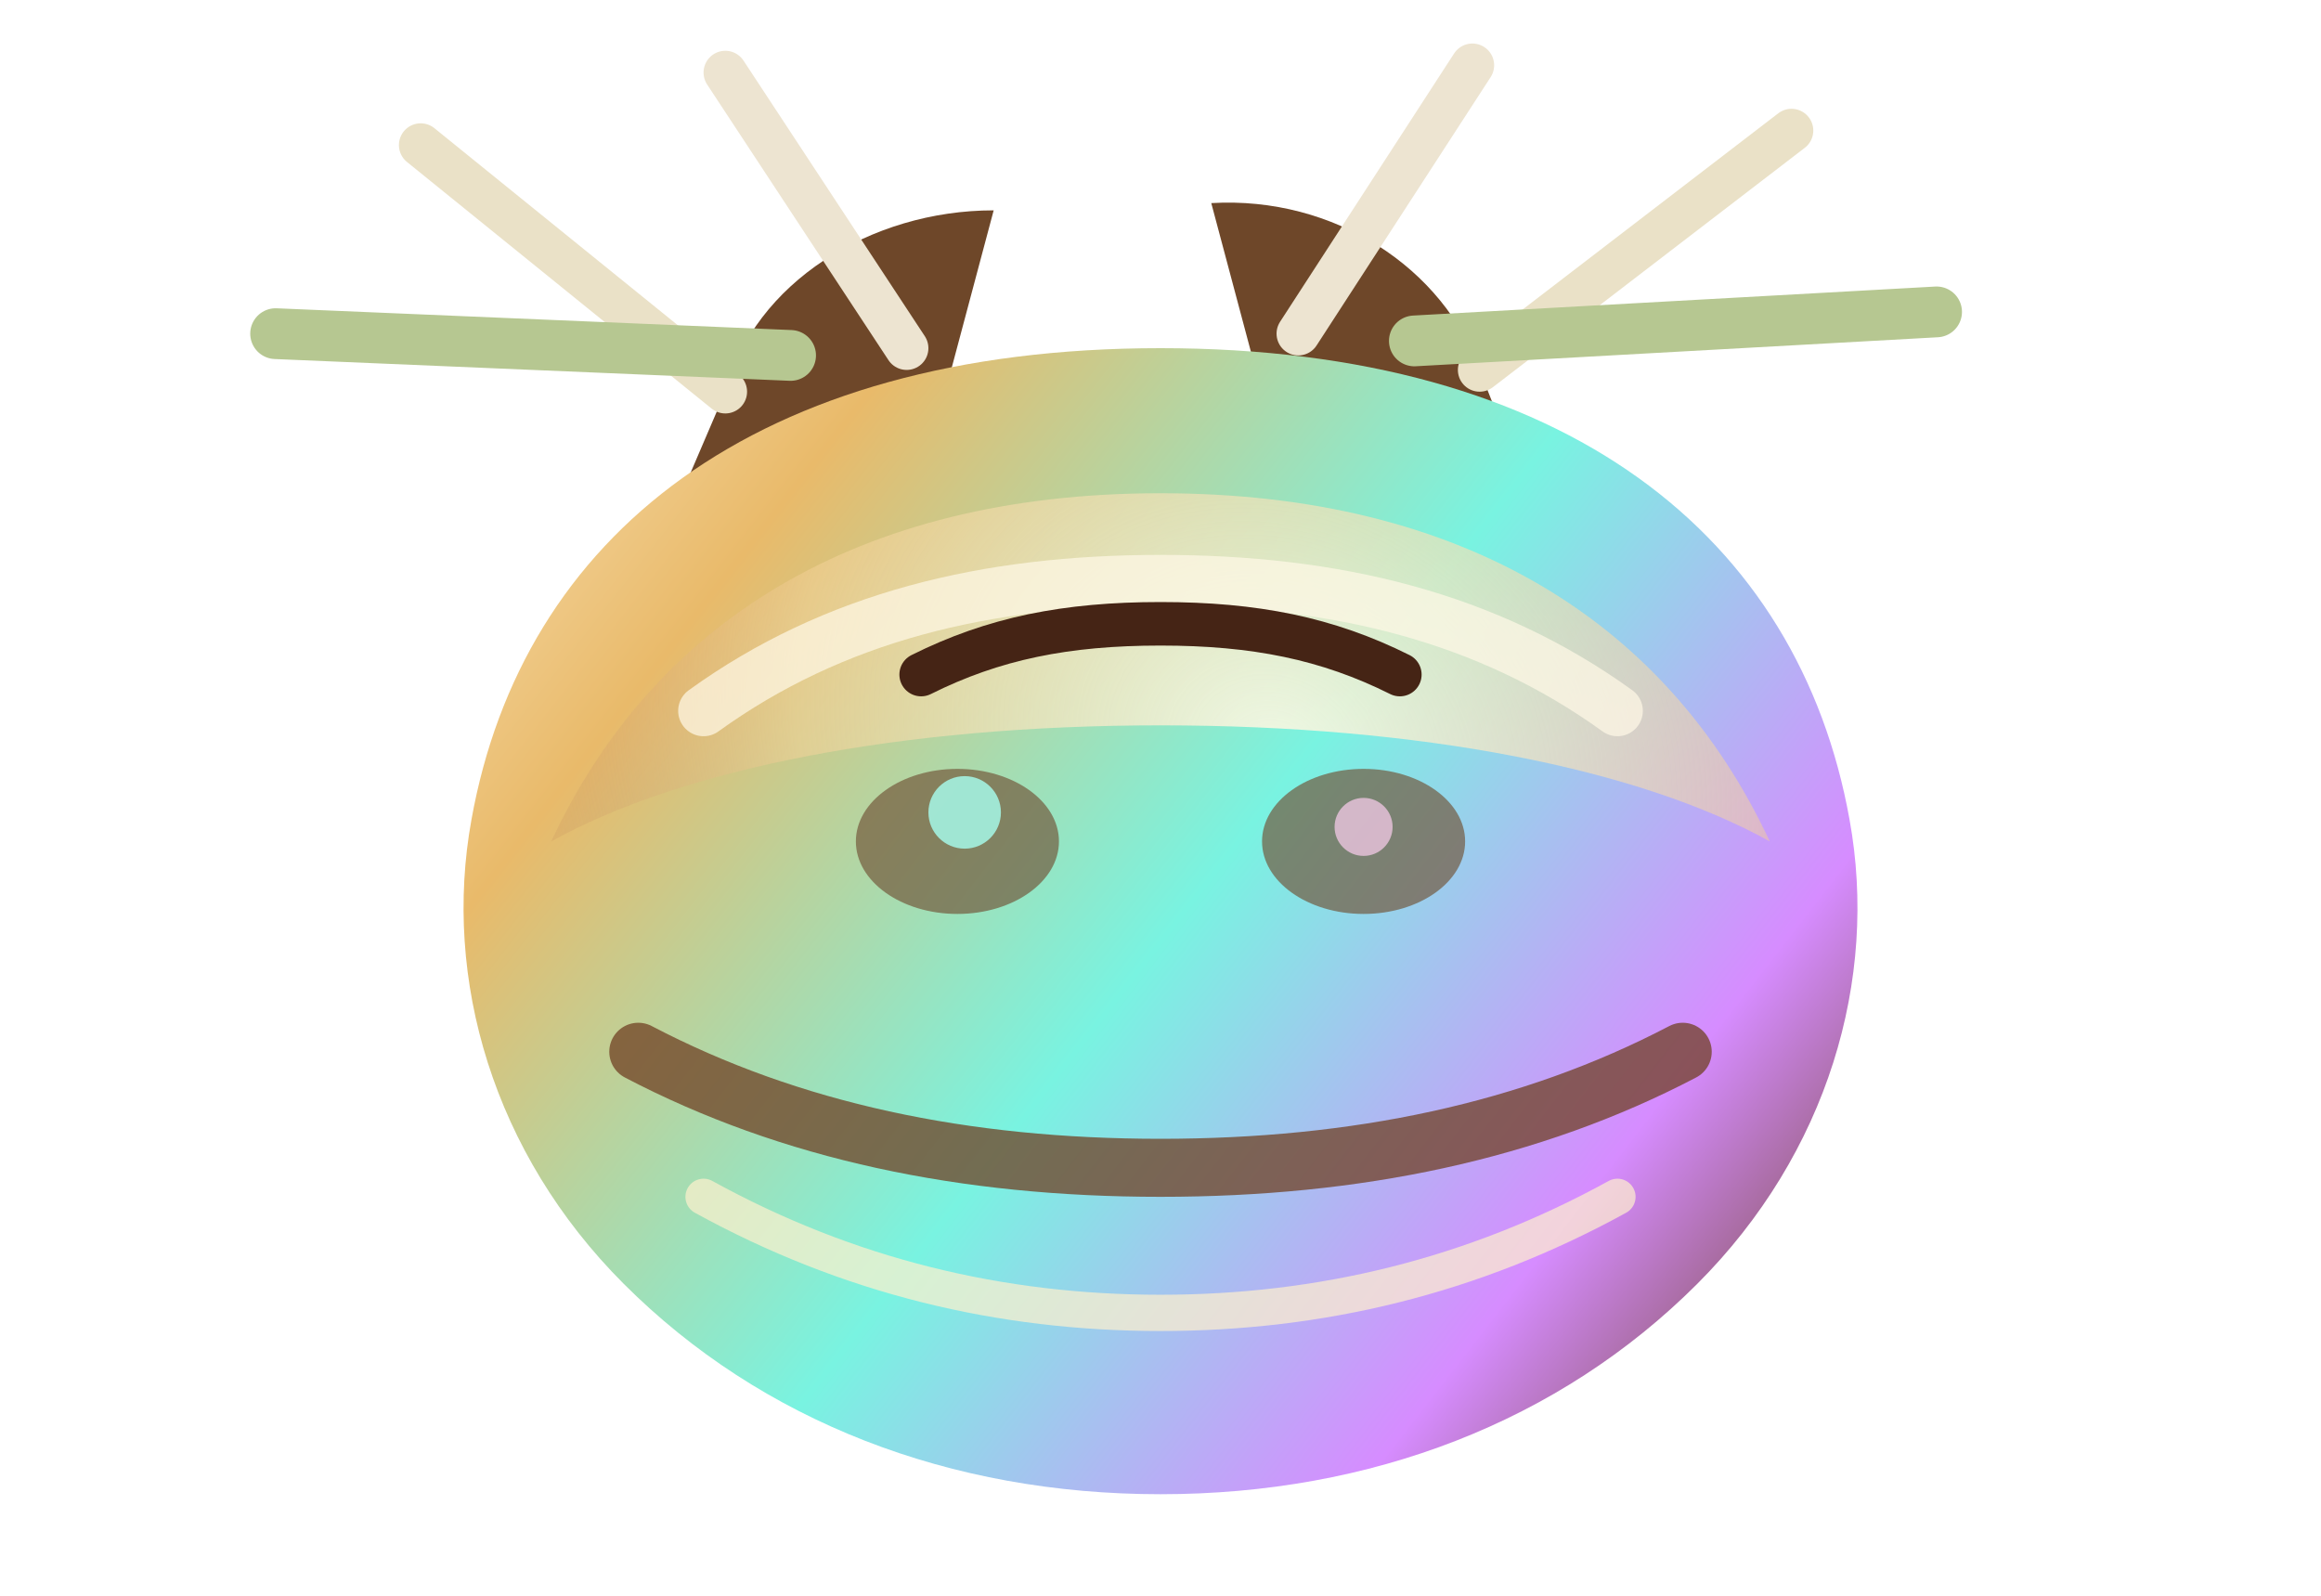
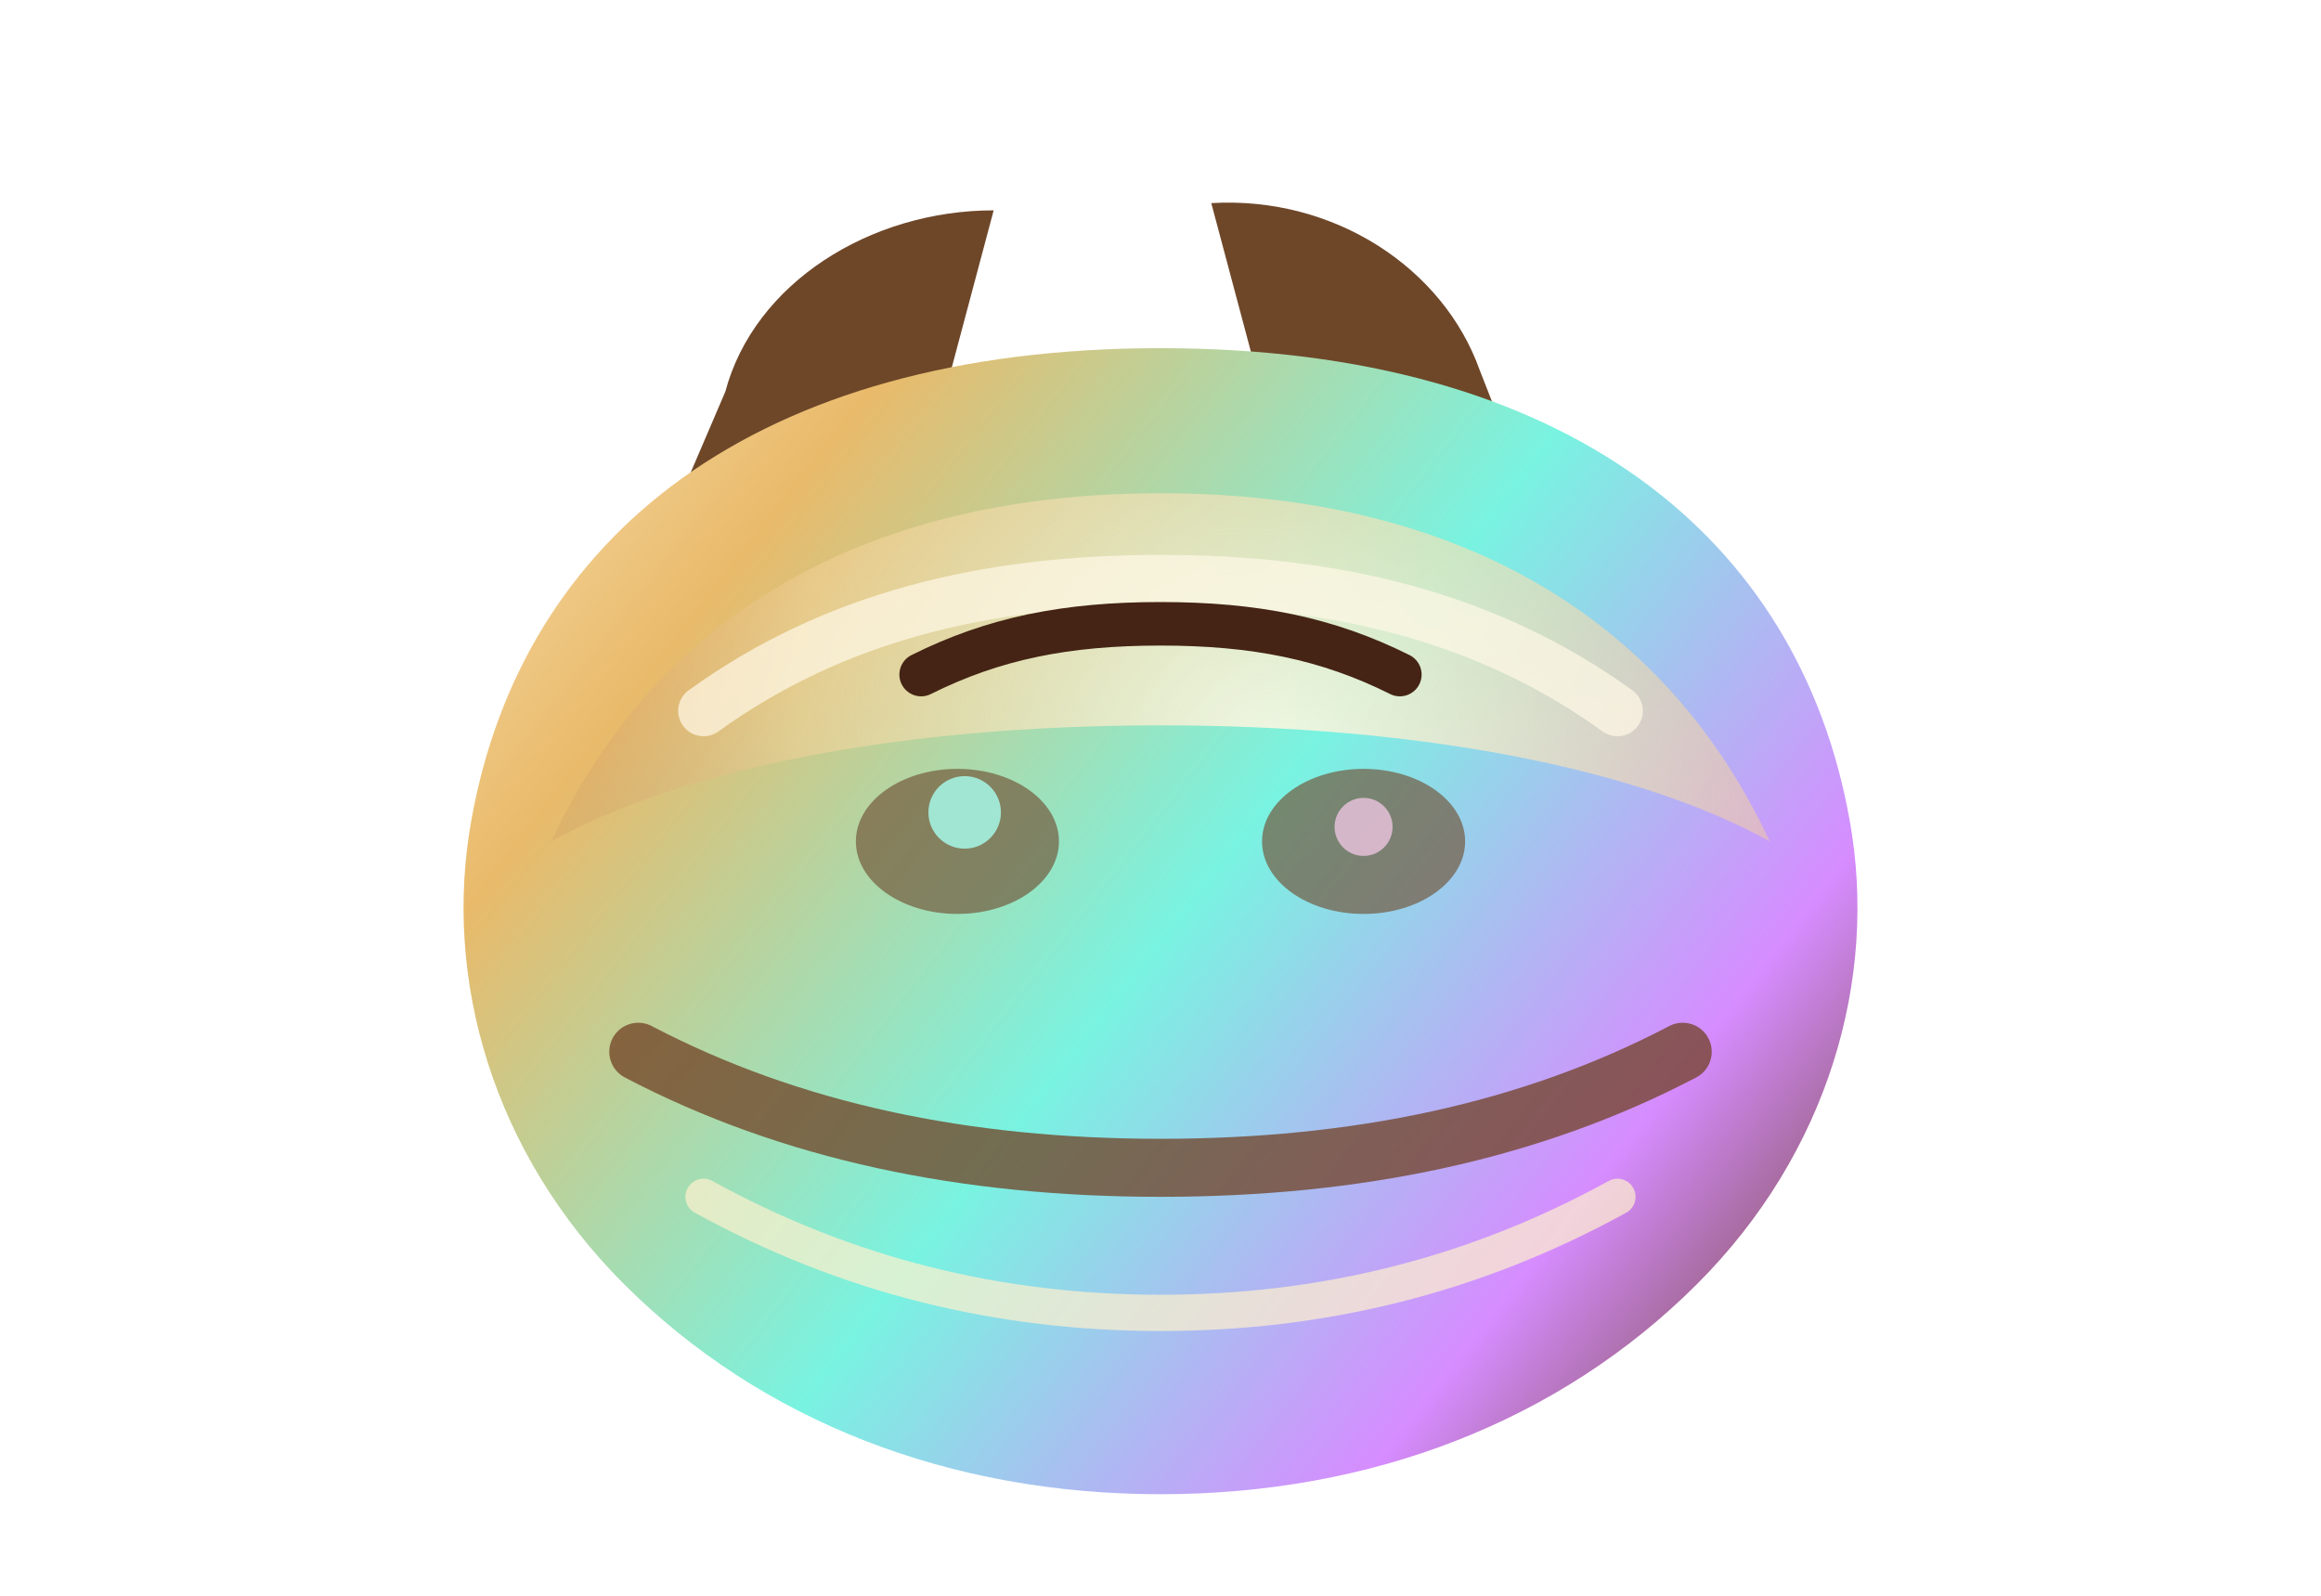
<svg xmlns="http://www.w3.org/2000/svg" width="320" height="220" viewBox="0 0 320 220" fill="none">
  <defs>
    <linearGradient id="headShell" x1="48" y1="36" x2="254" y2="196" gradientUnits="userSpaceOnUse">
      <stop stop-color="#FFF1D5" />
      <stop offset="0.26" stop-color="#E9BA6A" />
      <stop offset="0.56" stop-color="#79F3E1" />
      <stop offset="0.82" stop-color="#D68CFF" />
      <stop offset="1" stop-color="#6C4124" />
    </linearGradient>
    <radialGradient id="headGlow" cx="0" cy="0" r="1" gradientUnits="userSpaceOnUse" gradientTransform="translate(176 104) rotate(115) scale(112 132)">
      <stop stop-color="#FFF9E6" stop-opacity="0.88" />
      <stop offset="0.52" stop-color="#F6D39A" stop-opacity="0.5" />
      <stop offset="1" stop-color="#9D5A31" stop-opacity="0" />
    </radialGradient>
  </defs>
  <path d="M167 28C184 27 199 37 204 51L213 74L188 75L175 58L167 28Z" fill="#6E4729" />
-   <path d="M204 51L247 18" stroke="#EAE1C7" stroke-width="6" stroke-linecap="round" />
-   <path d="M195 47L267 43" stroke="#B6C791" stroke-width="7" stroke-linecap="round" />
-   <path d="M179 46L203 9" stroke="#EDE4D1" stroke-width="6" stroke-linecap="round" />
  <path d="M137 29C120 29 104 39 100 54L91 75L116 76L129 59L137 29Z" fill="#6E4729" />
-   <path d="M100 54L58 20" stroke="#EAE1C7" stroke-width="6" stroke-linecap="round" />
-   <path d="M109 49L38 46" stroke="#B6C791" stroke-width="7" stroke-linecap="round" />
-   <path d="M125 48L100 10" stroke="#EDE4D1" stroke-width="6" stroke-linecap="round" />
  <path d="M65 113C72 74 104 48 160 48C216 48 248 74 255 113C259 135 252 159 234 177C215 196 189 206 160 206C131 206 105 196 86 177C68 159 61 135 65 113Z" fill="url(#headShell)" />
  <path d="M76 116C90 86 118 68 160 68C202 68 230 86 244 116C226 106 196 100 160 100C124 100 94 106 76 116Z" fill="url(#headGlow)" />
  <path d="M97 98C115 85 136 80 160 80C184 80 205 85 223 98" stroke="#FFF9E7" stroke-width="7" stroke-linecap="round" stroke-opacity="0.72" />
  <path d="M88 145C109 156 133 161 160 161C187 161 211 156 232 145" stroke="#704123" stroke-width="8" stroke-linecap="round" stroke-opacity="0.75" />
  <path d="M97 165C117 176 138 181 160 181C182 181 203 176 223 165" stroke="#FFF1CE" stroke-width="5" stroke-linecap="round" stroke-opacity="0.7" />
  <path d="M127 93C137 88 147 86 160 86C173 86 183 88 193 93" stroke="#452415" stroke-width="6" stroke-linecap="round" />
  <ellipse cx="132" cy="116" rx="14" ry="10" fill="#705335" fill-opacity="0.66" />
  <ellipse cx="188" cy="116" rx="14" ry="10" fill="#705335" fill-opacity="0.66" />
  <circle cx="133" cy="112" r="5" fill="#A8FFF0" fill-opacity="0.8" />
  <circle cx="188" cy="114" r="4" fill="#FFD1F3" fill-opacity="0.68" />
</svg>
